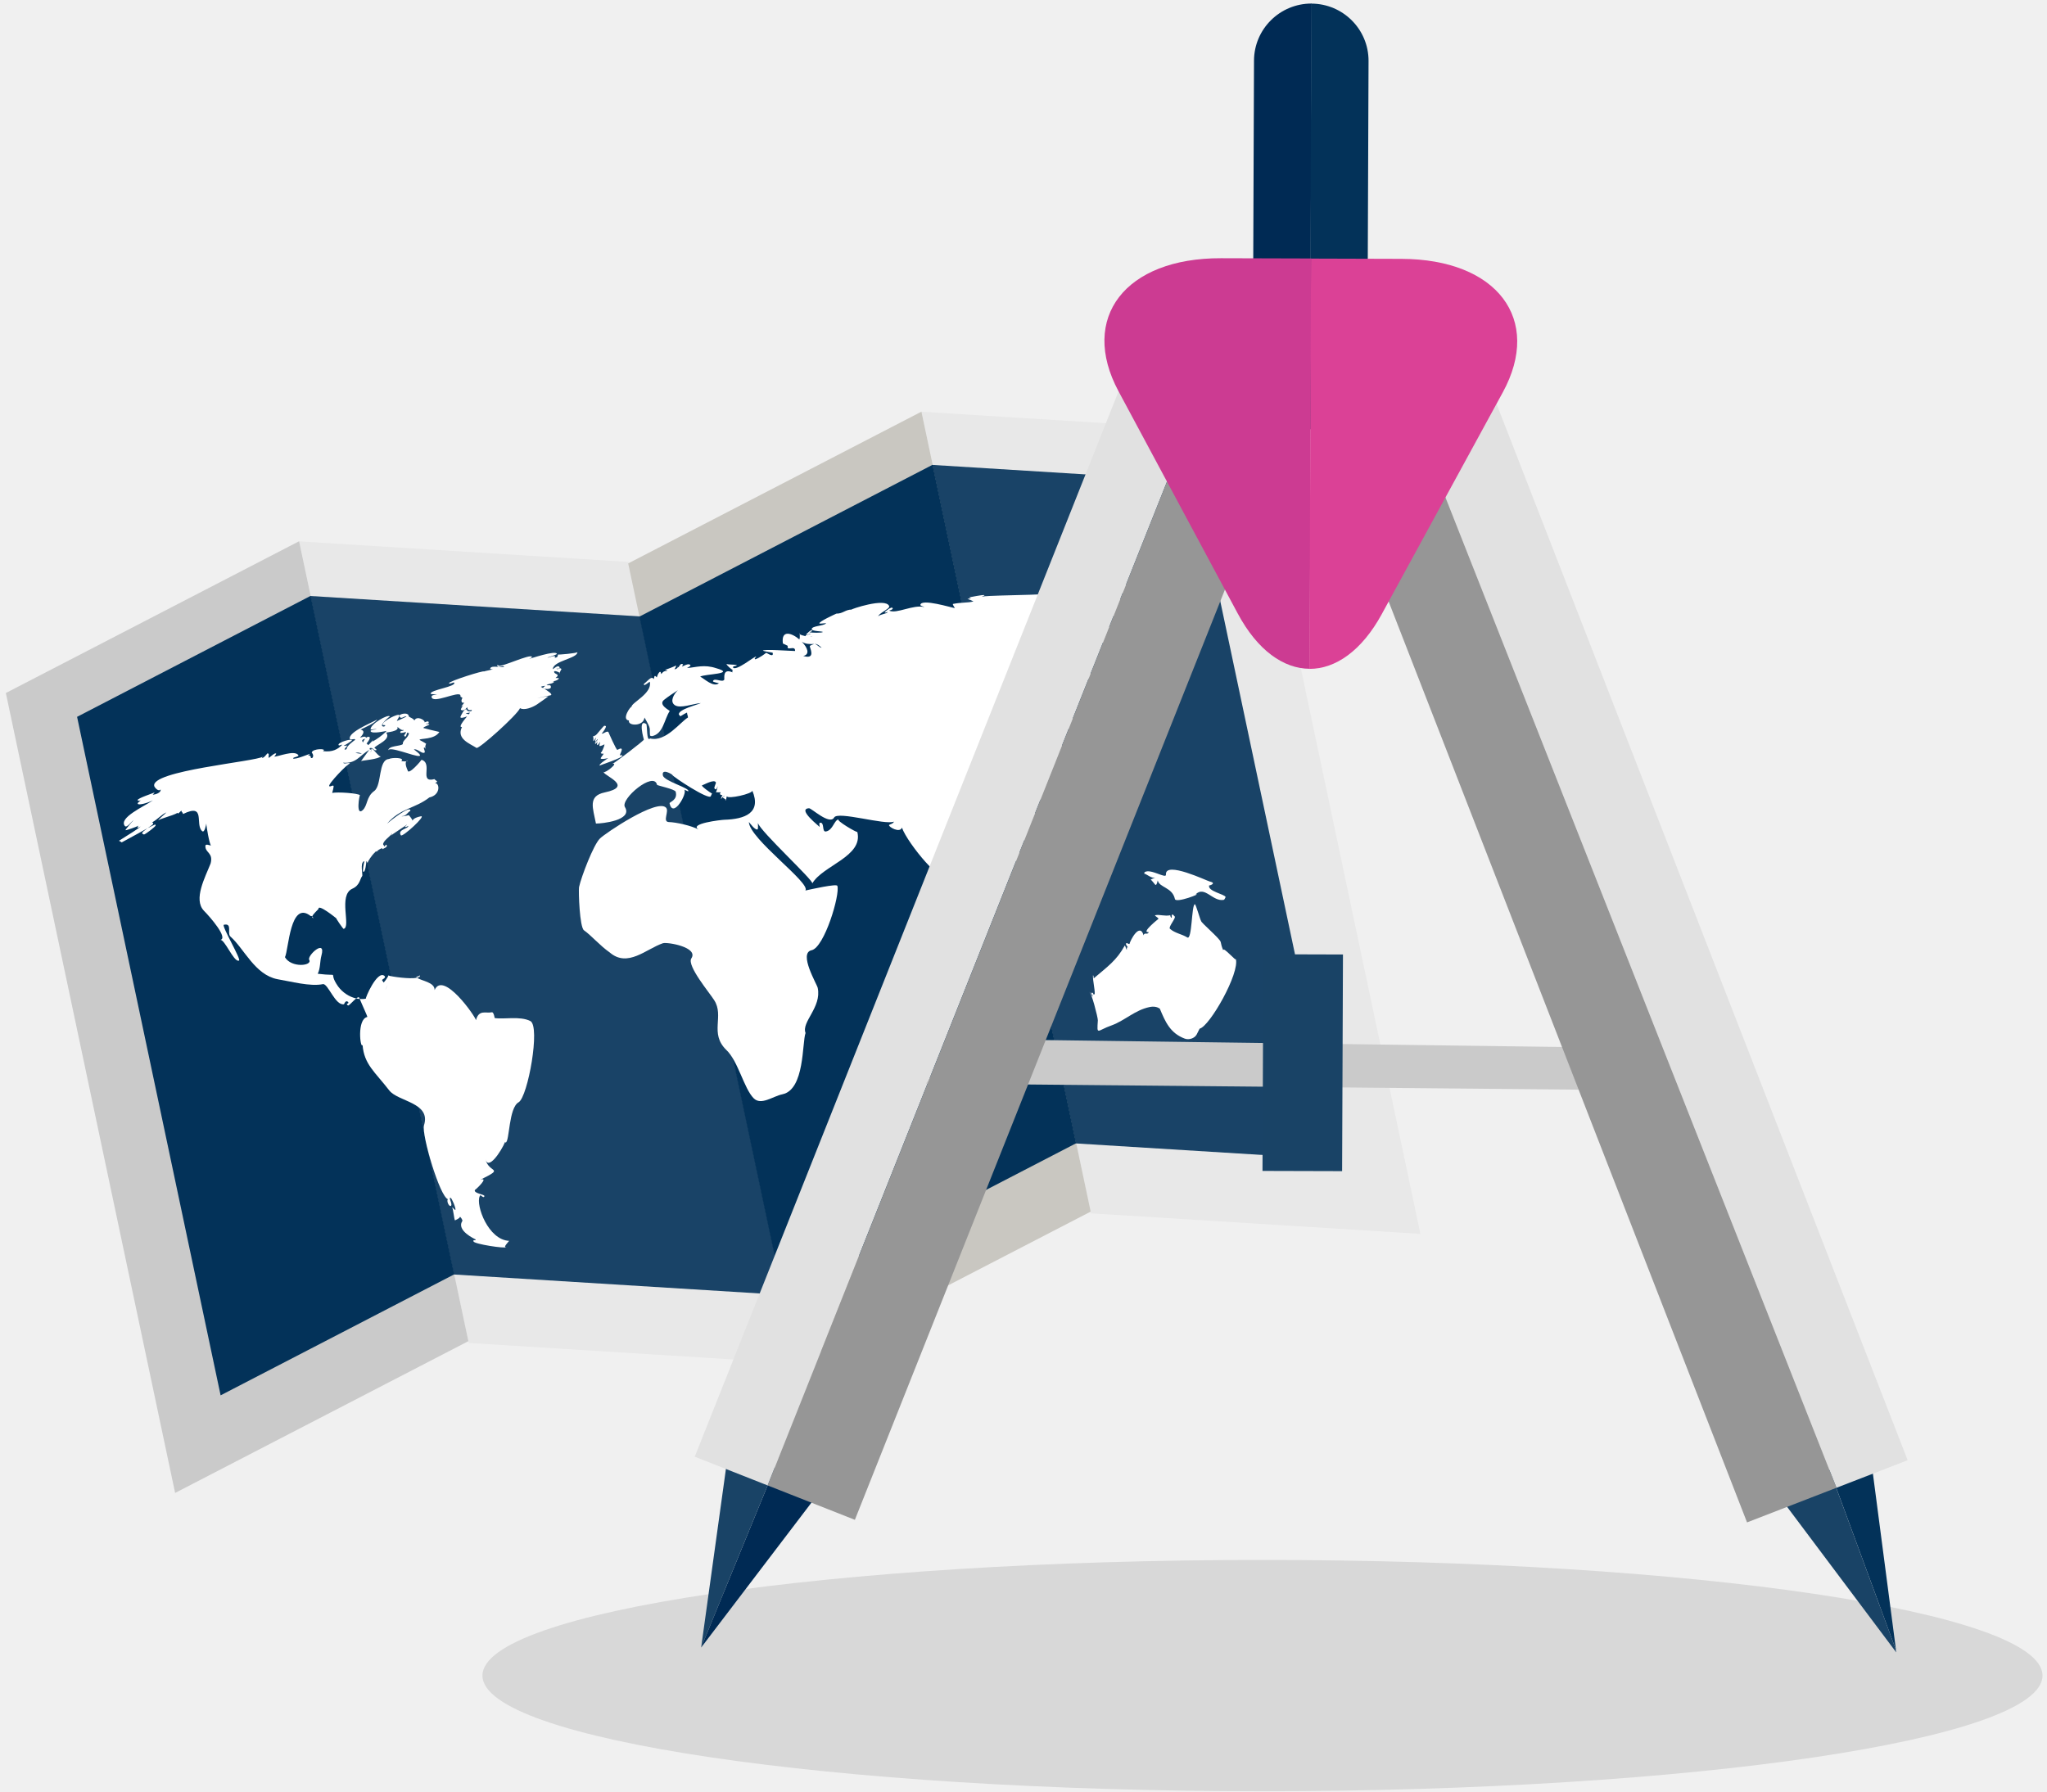
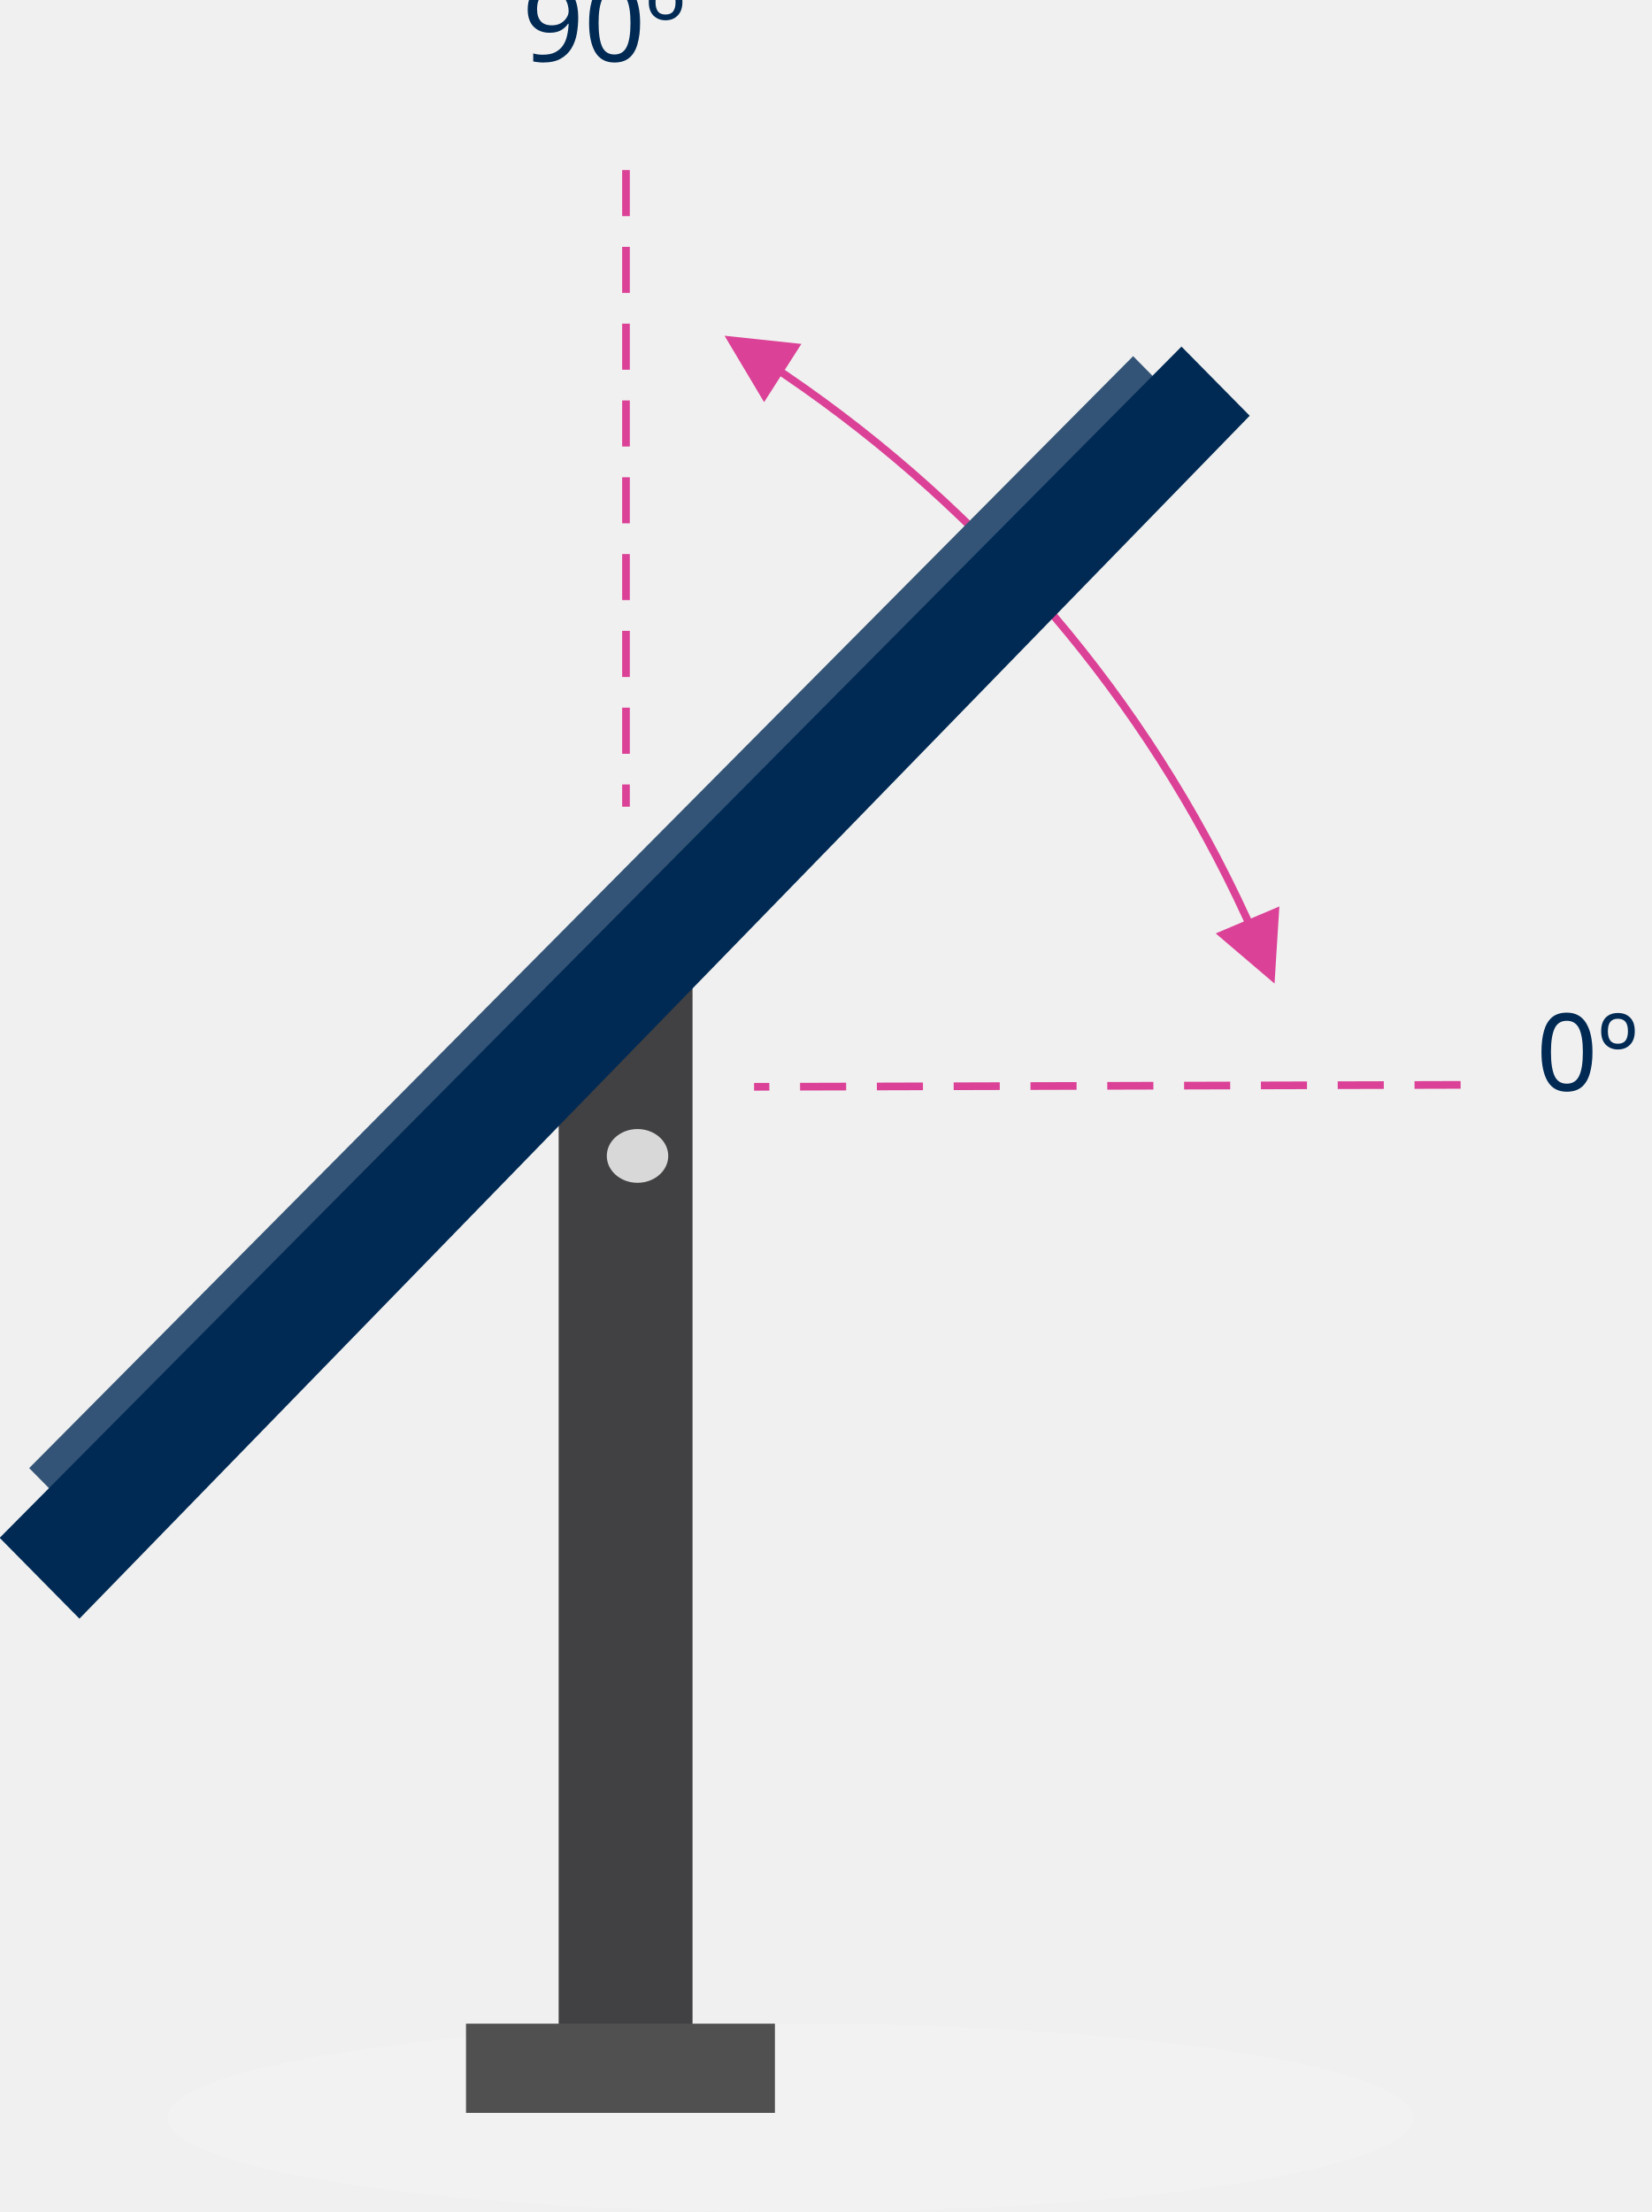
- <svg xmlns="http://www.w3.org/2000/svg" xmlns:xlink="http://www.w3.org/1999/xlink" width="281" height="246" viewBox="0 0 281 246">
-   <defs>
-     <path id="a" d="M.778.158h13.325v26.098H.778z" />
-   </defs>
-   <g fill="none" fill-rule="evenodd" transform="translate(-10 -8)">
-     <ellipse cx="183.306" cy="238.06" fill="#D8D8D8" rx="107.079" ry="15.879" />
-     <path fill="#E8E8E8" d="M204.985 177.418l-45.229-2.82-23.263-110.075 45.226 2.82zM119.558 195.218l-45.227-2.823L51.066 82.323l45.226 2.823z" />
-     <path fill="#C9C7C1" d="M119.471 195.19l40.252-20.836L136.49 64.52 96.234 85.357z" />
-     <path fill="#CACACA" d="M10.804 103.15L34.04 212.982l40.254-20.838L51.06 82.313z" />
-     <path fill="#033259" d="M52.592 89.83l19.703 93.159 45.243 2.805-19.703-93.16z" opacity=".903" />
-     <path fill="#033259" d="M97.774 92.659l19.703 93.16 40.244-20.845-19.703-93.157z" />
-     <path fill="#033259" d="M138.113 71.841l-.129-.008 19.703 93.16 36.046 2.232-19.706-93.157z" opacity=".903" />
-     <path fill="#033259" d="M20.581 106.422l19.703 93.16 32.063-16.608-19.706-93.16z" />
-     <path fill="#FFF" d="M67.619 141.886c.047.104-.415.235-.491.252a.498.498 0 0 0 .123.11c.303-.06.461-.175.368-.362M63.296 141.882c-.06.012-.043.027.02.056.005-.042.003-.062-.02-.056M58.896 145.085c.16.038.325.061.49.076-.023-.058-.044-.104-.063-.157-.056-.151-.22-.076-.427.08M55.883 144.059c.018-.017-.043.044 0 0M33.393 119.323c.053-.022-.066.027 0 0" />
-     <path fill="#FFF" d="M58.75 111.39c.394-.131.553-.035.922.064-.326.087-.801-.11-.926-.064h.003zm1.378-1.962c-.142.168-.272.377-.282.515-.33-.377.067-.432.282-.515zm9.588 6.08c.138-.05.26-.112.296-.212.006-.036-.39-.27-.357-.327-2.211.595-.166-2.153-1.789-2.65.037.013-1.846 2.263-1.914 1.423.006.043-.436-.883-.178-1.2-.236.015-.657-.045-.689-.04.573-.498-1.262-.518-1.695-.292-1.498.106-.947 3.59-2.01 4.389-1.123.804-.882 1.976-1.592 2.638-.972.887-.449-2.14-.366-2.05-.285-.287-3.1-.471-3.82-.321.032-.062.251-.922.18-.973-.18-.117-.38.155-.57.06-.348-.16 2.67-3.311 2.858-3.109-.219-.23-.75.135-.977-.123 1.787.16 2.262-.976 3.596-1.769-.4.546-.791 1.1-1.127 1.546.273-.107 2.4-.238 2.754-.685-.24.286-1.046-1.067-1.311-1.01-.093.02.01.381-.136.457.075-.187.135-.378-.109-.356.019-.034-.006-.15-.033-.172.504-.184.508.36.897.277.21-.044-.207-.316-.232-.33.302-.46 2.353-1.13 1.618-2.082-.051-.054 1.919-.148 1.525-.814.233.187.609.56.857.427.073.25-.541.036-.437.386.03.109.684-.058.753-.109.05.234-.256.436-.234.488.229.533.42-.386.42-.406.09.14.108.048.244.064-.047.676-.94 1.025-.835 1.531-.38.332-2.024.18-2.024.928-.007-.793 3.642.836 4.289.699.423-.089-.73-.851-.758-.9.473-.112 1.023.552 1.384.475.334-.07-.145-.62.03-.743.005-.003.015-.013.026-.018.075.1.085.188.249.154-.232.05-.072-.576.001-.632-.16-.16-.935-.527-.908-.545.048-.239 2.038.015 2.723-1.084-.172-.028-2.174-.515-2.18-.537-.07-.19.831-.372.803-.513-.005-.054-.348-.032-.428-.041 0-.023 0-.047-.004-.07.084-.002.294.04.335-.084.1-.359-.45-.137-.545-.065.05-.35-1.088-.957-1.407-.27-.262-.374-.57-.345-.774-.563-.032-.656-1.359-.313-1.288-.056.184.605.695-.063.967.07.05.024-1.3.637-1.304.617-.025-.118.383-.549.32-.786-.078-.305-2.293.777-2.287 1.289.004.153.366.003.377.124a5.224 5.224 0 0 0-.168.148c-.979.007.777-1.425.794-1.39-.215-.393-2.797 1.1-2.647 1.801.001.006.722-.101.845-.052-.092.025-.943.075-.85.279.181.424 2.186-.047 2.186-.047l-.145.174a8.948 8.948 0 0 1-1.794 1.302c-.037.008.123-.183.097-.22 0-.005-.514.588-.68.702-.041-.061-.14-.198-.221-.224-.007.015.914-1.068.132-.903-.057.011-.125.064-.201.124-.05-.361-.794-.001-.833-.028.238-.25.893-.908.077-1.11.403-.192 2.153-.962 2.284-1.401-.056.187-3.58 1.494-3.77 2.518-.091.387.589.178.659.18.005.074.089.074.137.088-.224.144-1.28.91-1.202 1.273-.014.022-.189.105-.17.108-.045-.003-.086-.05-.142-.05.015-.083.381-.497.381-.497-.02-.067-.403.071-.486-.001.002.031 1.09-.623 1.117-.725.082-.328-1.997.275-1.824.636.087.164.388-.113.495-.035-.594.611-1.32 1.035-2.64.867.687-.387-1.454-.384-1.537.201.008-.024.393.44.059.751-.014.002-.16 0-.174-.019.02-.139-.1-.42-.393-.33.022-.052.302-.21.296-.233-.022-.055-1.97.822-2.347.64-.039-.215.92-.222.696-.492-.586-.674-2.676.228-3.33.248a.28.28 0 0 1 .093-.065c.036-.008.228-.322.224-.33-.137-.314-1.018.682-1.052.524-.018-.003.063-.484.012-.535-.024-.025-.175-.042-.212-.037.066-.012-.574.78-.714.567.021-.014.09-.082.135-.135-.882.678-15.591 1.937-14.904 4.072.052.166.585.81.86.427.107.497-.83.74-1.08.722.044-.044.26-.245.239-.309.016.053-2.365.805-2.314 1.064.024.13.394.05.453.038-.052.02-.477.305-.434.447.1.284 1.477-.147 2.08-.45-1.25.849-4.722 2.383-3.851 3.513.285.333.99-.72 1.18-.766-.13.1-1.073 1.214-1.091 1.336-.005.087 1.6-.477 1.778-.61-.326.455.015.27.326.102-.313.282-1.696 1.154-3 1.97h.002c.13.056.254.129.374.22 1.528-.821 3.174-1.728 3.537-1.941-.06.072-.92.587-.692.766-.036-.03.249.093.2.103.251-.056 1.6-1.095 1.614-1.247.007-.152-.059-.021-.035-.143.012-.04-.977.459-1.063.506.258-.23 1.104-.59.618-.8.805-.432 1.264-1.059 1.96-1.362-.225.263-1.114.93-1.141 1.148.026-.25 1.889-.627 2.69-1.096a.107.107 0 0 0 .015.087c.062.073.403-.32.486-.387.07.327.11.092.24.468 3.165-1.55 1.604 1.438 2.603 2.338.34.323.542-.804.585-1.033-.006.352.433 2.872.647 3.028-.189-.017-.792-.298-.776.07-.017.951 1.112.897.717 2.392-.727 1.859-2.417 4.942-.91 6.495.816.819 3.378 3.757 2.24 3.998.575-.124 1.808 2.937 2.491 2.852.026-.003.049-.01.077-.014.373-.08-2.46-4.838-2.076-4.919 1.218-.258.41 1.172.9 1.619 1.902 1.68 3.357 5.263 6.474 5.86 1.747.285 4.482 1.04 6.213.674.703-.148 1.703 3.01 2.906 2.756.02-.005.212-.661.587-.288.058.267-.174.164-.198.242-.02.061.149.232.177.225.19-.038.715-.663 1.105-.973-.978-.213-1.886-.836-2.478-1.64-1.593-2.268.637-1.318-2.802-1.747.384-.764.286-1.69.507-2.492.667-2.418-2 .009-1.677.581.477.828-2.448 1.144-3.329-.361.515-1.035.701-7.903 3.537-5.65.088-.03.151.002.205.055.092-.32.785-.91.863-1.04-.055-.74 2.381 1.24 2.468 1.314-.206-.182.907 1.446.977 1.43 1.07-.225-.787-4.627 1.202-5.515 1.057-.47 1.042-1.381 1.348-1.729.136-.152-.365-1.852.298-2.061-.03.123-.293 1.333-.145 1.452.281.2.435-1.354.42-1.465-.013-.027.15.225.183.293-.064-.144.558-1.098 1.05-1.53-.025.007-.042.009-.05-.004.074-.034.128-.065.186-.105-.041.038-.09.068-.136.11.117-.038.403-.234.459-.173-.047-.04-.113-.036-.19-.008.532-.31.666-.45.758-.187-.032-.106.735-.275.518-.577-.126-.174-.165.107-.285.205-.027-.133-.178-.23-.19-.298-.025-.469.924-1.083 1.24-1.504.03.137-.156.152-.116.274-.027-.086 1.994-1.332 2.151-1.517-.027.097-.289.284-.279.315.041.145.414-.096.448-.127.087.414-1.542.49-1.003 1.306.203.308 3.586-2.79 2.73-2.61-.94.2-1.11.484-1.124.608-.025-.098-.138-.323-.515-.768.014.015-.876.201-.966.164 0-.005-.002-.017.002-.026.612.004.75-.505 1.167-.72.104-.913-2.854 1.438-3.197 1.753 1.83-2.15 3.86-2.067 5.808-3.601 1.544-.327 1.447-1.948.777-1.982z" />
-     <path fill="#FFF" d="M69.296 115.664c-.05.042-.106.076-.155.138.029-.06.087-.1.155-.138M68.636 116.105a.154.154 0 0 0-.035.022c.011-.004.022-.014.035-.022M65.664 111.162c-.25.31.122-.27 0 0M56.757 110.79c.401.085-.112.073 0 0M52.613 133.376c.171-.31-.039.078 0 0M32.443 116.683c.037-.008.042-.009 0 0M32.075 116.754c-.029.002-.051.008-.068.01.017-.002.04-.008.068-.01M33.393 119.323c-.838.347.17-.079 0 0M37.812 120.997c.008-.007-.008.025-.013.034.055-.167.183-.374.013-.034M38.612 121.578c-.025.07 0-.003 0 0M55.883 144.059c-.575.608.22-.237 0 0M53.064 134.046c-.067-.005-.12-.134-.207-.214-.032.123.014.206.207.214M65.932 112.466c-.007-.01-.01-.01-.01-.016a.31.31 0 0 0-.147.093c.106-.009.182-.028.157-.077M46.137 111.812c.007.008-.018.04-.051.071.037-.022.06-.052.051-.07M63.03 143.659c-.413.892.526-1.205 0 0m14.869 4.117c.015.004-.125-.846-.379-.79-.855.181-1.774-.417-2.185 1.084-.084-.53-4.513-6.845-5.676-4.132.033-1.088-1.793-1.249-2.407-1.69-.983.208-3.535-.155-3.938-.31-.052.224-.673 1.085-.675.947-.027-.13-.161-.195-.186-.313-.024-.104.604-.317.333-.569-.985-.884-2.719 3.15-2.553 3.112-.276.06-.56.062-.848.044.313.78 1.104 2.456 1.036 2.471-1.46.307-.951 4.467-.65 3.842.21 2.666 1.684 3.681 3.66 6.238 1.213 1.571 5.778 1.648 4.77 4.807-.344 1.271 2.18 9.837 3.305 10.142-.244.11.056.98.353.919.296-.062-.105-.829-.127-1.09.01.014.105-.017.125-.02.135-.03.782 1.487.65 1.647-.15.03-.281-.345-.46-.312.156-.03.303 1.78.422 1.755-.069.013.717-.295.675-.512.113.103.376.44.326.6-.878 1.306 1.772 2.51 1.779 2.5.017.039.05.107.052.144-.188.01-.362-.114-.303.162.103.356 4.365 1.015 4.492.78-.003-.006-.001-.009.008-.01-.537.116.367-.782.392-.852-2.862-.125-4.59-4.864-4.046-6.106.106-.45.477.391.652-.016.108-.267-1.482-.366-1.313-.859.187-.096 1.993-1.816.778-1.416 3.465-1.73 1.085-.825.678-2.852.351 1.67 2.145-1.008 2.702-2.341.006.063.025.098.076.087.542-.116.398-4.78 1.787-5.531 1.264-.775 2.998-10.431 1.598-11.147-1.41-.718-3.67-.2-4.903-.413M63.029 143.658c.029-.065-.044.101 0 0M68.5 110.127c.017.018.034.036.036.044-.002-.052-.018-.061-.036-.044M74.351 106.07c-.1-.035-.356-.075-.423-.112.094-.057.464-.094.571-.118.034-.007-.03.089-.148.23m10.498-3.895c-.066.052-.356.197-.266.32a7.949 7.949 0 0 0-.332-.19c.027-.056.5-.157.598-.13m.442 1.427c-.524.001-1.032.174-1.538.25.741-.184.798-.172 1.804-.383.432-.093-.343-.601-.871-.921.233.083 1.172.145.888-.406-.063-.116-.44-.013-.546-.08.47-.28.688-.09 1.093-.48-.011.047-.179-.007-.22-.028.294-.064.6-.119.804-.365.102-.145-.385-.07-.448-.108.713-.514-.052-.491-.17-.75-.175-.358.543-.114.737.047.054-.172.24-.503.253-.476-.152-.378-.478.137-.703-.095.037-.008.492.04.449-.121-.12-.563-.877.198-.938.201.014-1.164 3.428-1.476 3.377-2.358.003.165-2.734.393-2.664.334-.048.047.055.47-.47.434.389-.539-.896.085-.975-.017.155-.042 1.312-.41 1.294-.503-.118-.549-3.753.698-3.837.695.065-.052.432-.15.404-.285-.162-.476-4.256 1.479-4.544 1.203.011.002-.25-.167-.218-.018.09.433.821-.092.953.179-.325.176-1.699-.251-1.9.197-.074.164.279.147.364.152-.118.049-1.135.24-1.252.298.124-.209-4.889 1.348-4.778 1.616.078.18.645-.21.715-.086.308.56-3.32.985-3.241 1.522.009.063.78.093.892.118-.24.051-.756.02-.76.286.037 1.111 3.776-.863 3.96-.18.078.375-.154.01.28.347-.322.497-.003.806.248.626.01.106-.783.884-.15.403-.048.07-.413.534-.291.615.333.214.673-.158.856-.367-.006.332.232.516.616.351.001.006-.01.155-.021.157-.557.217-.686-.185-.708-.196-.287-.218-.797.912-.827 1.006-.077.263.54.104.91-.059-.499.61-1.246 1.538-.696 1.458-.813 1.624 1.032 2.257 1.991 2.873.311.205 5.596-4.528 5.971-5.456.578.345 1.694-.099 2.304-.495.228-.133 1.603-1.135 1.603-1.135" />
-     <path fill="#FFF" d="M86.84 100.468c.06-.01.044-.043-.015-.09-.014.063-.018.098.016.09M91.47 109.74c.077.076.248-.406.33-.466.026.126-.18.437-.044.56.11-.068.177-.333.283-.342.026.182-.44.485-.356.592.147.153.292-.264.329-.272-.001.078-.11.383-.03.476.092.095.358-.415.372-.42.044.023-.092.465-.07.535.043.121.607-.15.691-.21.013.273-.466 1.357-.52 1.095.05.237.162.183.411.198-.047.14-.45.582-.403.648.08.154.831.019 1.032-.062-.049.063-1.319.835-1.18 1.039-.016-.033 3.253-1.069 3.124-1.384-.022-.05-.353-.029-.362-.028.13-.377.704-1.307-.323-.748-.101.17-1.278-2.516-1.213-2.403-.192-.33-.775.323-.947.153.044.04.752-.943.549-1.022a4.804 4.804 0 0 0-.192-.037c-.082.018-.773.874-.97 1.1-.174.194-.235.258-.588.371.125.165.035.584.076.627M155.65 107.162c-.011.004-.017.005-.028.006.054.01.053.005.028-.006M146.997 121.614c.016-.031-.06.102 0 0M160.336 100.996c.065.049.105.069.111.048.011-.005-.041-.026-.111-.048M119.735 94.988c-.008.024.014.059.05.083-.007-.13-.028-.196-.05-.083M163.927 96.234a.13.13 0 0 0 .032.025c0-.015-.009-.022-.032-.025" />
-     <path fill="#FFF" d="M145.283 90.039c.478-.349.219-.141 0 0m-23.442 6.37c.434-.036.902.522.941.513-.234.05-.6-.443-.941-.514m-1.58 1.657c.98-.21.578-1.165-.193-1.958.47.322 1.076.353 1.707.31-.017.006-.59.188-.611.307-.039.159.922 1.887-.902 1.34m1.143-2.664a.541.541 0 0 1-.186.018c.268-.038.462-.106.186-.018m32.872 21.324c.09.378 4.29-3.983 2.436-5.426.136.097-.837.167-.823.182 1.052-.414-.555-1.443-1.035-1.732-2.06-1.189-.053-1.085-.24-1.972-.006-.03-.09-.26-.117-.279-.129-.09-3.194.533-2.942-.265a.742.742 0 0 1 .03-.152c.588-.123.704-1.368 1.23-1.268.205.012.264.679.344 1 .375-.084 2.307.297 2.49.35 1.222-.236.681.816 1.55 1.706-.017-.024 1.883-.842.955-1.488-.572-.383-3.131-2.826-1.877-3.092 2.86-.602 1.05-3.9.188-5.802 1.27-.048 2.455 3.028 3.382 2.834.146-.032-.096-.305-.103-.38.077-.03.415.017.59.057-.36-.245-1.52-1.311-1.63-1.415.175-.097.98.13.982.097.015-.1-3.922-2.512-4.083-2.478 0-.003-.033.01-.028.007-.263.133.468.41.537.45-.198.407.122-.004.235.714-.94-.578-2.132-1.057-2.753-.57-.06-.258-.668-.616-.69-.401.001.136.482.202.431.34-.053.157-.567-.295-.59-.289 0 0-.007.34-.605.285.674-1.555 2.111-4.673 4.32-3.488a.763.763 0 0 0-.284.197c.077.366 1.659-.427 1.657-.442-.072-.511-.156-.694-.207-.742.072-.047.216-.204.469-.662-.176.346 1.71.565 1.413-.228-.057-.16-.462-.202-.597-.319.449.09.788.252 1.185.616-.075.005-.552 1.654-.64 1.823.045-.058 4.07 3.685 3.984 3.593.3.309.36-1.262-.054-1.685.037-.01.426-.181.538-.165-.14-.105-.689-.312-.66-.44.01-.043.502-.935.082-1.128.013-.034.006-.065-.043-.122-.366-.45-2.637-.66-2.457-1.428.226-.71 1.885-.427 2.682-.594-.83.175 1.832-2.666 1.735-1.725.095-.73-2.069-.422-2.377-.75.212 0 .776-.068.696-.43-.024-.13-.735-.367-.684-.377.034-.008.197.12.162-.046.306.395 3.907.26 3.923.08.012-.08-.667-.338-.742-.373.071-.074.477-.044.37-.238-.286-.073-2.564-.723-2.727-.205.144.093.297.164.468.207-2.957-.104-5.631-.406-8.584-.04.083.05 1.112.484 1.1.422-.296.746-10.17.595-12.029.859-.018-.09.27-.093.295-.14a.19.19 0 0 1-.01-.042c-.082-.13-2.064.307-2.064.29-.004.053.213.089.252.098-.069.027-.519.093-.524.18-.007-.155.832.275.845.279-.748.224-1.663.109-2.807.35-.124.027.205.462.255.57-.419-.039-4.638-1.359-4.738-.44-.02.136.46.216.551.302-1.515-.393-3.851.987-4.835.482.093-.042.522-.134.486-.306-.085-.396-1.103.491-1.097.511.03.15.323.007.41-.023-.031.28-1.364.351-1.295.683-.096-.461 1.663-1.106 1.496-1.485-.49-1.212-5.363.455-5.142.476-.928.015-1.17.565-2.108.56-.23.105-2.386 1.083-2.335 1.343.013.076.811-.042.936-.022-.32.39-2.025.343-1.984.827.038.285 1.503.264 1.524.371-.08.148-1.57.108-1.844.04.058-.047.345-.093.356-.155.095-.486-.894.525-.797.454.26.05.392-.113.64-.05-.104.076-.725.039-.724.238 0 .023.006.037.01.054-.34-.071-.681-.177-.81-.28.022.252.019.748-.072.682.014.018.033.045.053.065-1.082-.934-2.556-1.403-2.292.537-.003-.02.646.309.673.32-.22.813 1.055-.172 1.001.708-.45.005-4.482-.297-4.408-.038.007.03 1.171.264 1.326.268.192.727-.712.083-.883.008-.122.107-.868.69-1.507.908-.224-.31.15-.14.101-.36-.04-.208-2.827 2.131-3.164 1.448.094-.26.45-.08.536-.304-.38-.092-1.164-.045-1.402-.148-.076.141.831.889.828.785-.003.12-.086.253-.01.366-1.393-.606-1.098.787-1.133.974-.202.507-1.369-.303-1.554.221-.062.163.726.24.813.303-.77.61-2.015-.644-2.574-.916.662-.377 5.033-.356 2.195-1.157-1.65-.545-2.72-.12-4.006-.017.04-.026.512-.284.485-.358-.193-.44-1.11.17-1.17.164.005-.009.153-.3.15-.305-.354-.257-.504.291-.662.406-.027-.025-.05-.045-.067-.066.02.1-.055.234-.446.344.01-.094.299-.439.19-.525.012.022-1.303.572-1.505.565.059.027.282.062.337.141-.533.058-.547.12-.851.462-.1-.798-.544.166-.605.456-.395-.472-.324.013-.41.243-.317-.553-.899.335-1.367.65a.302.302 0 0 0 .04.154c.092.08.636-.394.777-.452.391 1.609-2.593 2.906-2.507 3.457-.03-.228-1.467 1.733-.349 1.866-.222.753 1.995.867 2.127-.41 1.003 1.72.654 1.384.76 2.453.004.069.234.112.285.102 1.537-.323 1.657-2.28 2.418-3.447.054-.071-1.704-.87-.722-1.576.481-.387 1.3-.93 1.836-1.278-.552.538-1.145 1.56-.404 2.053.761.49 2.437-.189 3.571-.293-.55.26-3.103.87-3.03 1.576 0-.043.219.25.192.249.12-.043 1.054-.679.936-.46.012.228.143.418.123.624-1 .56-3.062 3.418-5.192 2.868-.52.566-.367-1.861-.532-1.98-1.17-.797-.33 2.122-.324 2.141.048.112-4.087 3.281-4.319 3.328.935-.195-1.014 1.328-1.23 1.135.296.602 4.11 1.959.17 2.79-2.358.497-1.6 2.167-1.2 4.273.834.007 5.095-.44 3.978-2.263-.665-1.11 3.991-5.001 4.404-3.056.024.106 2.476.59 2.565.952.314 1.156-.875 1.407-.839 1.584.472 2.238 2.56-1.545 1.996-1.874.202.052.461.236.573.224.257-.448-3.32-1.377-3.487-2.174-.222-1.04 1.291-.164 1.316-.049.045.217 4.978 3.474 5.259 2.904 0 .006.113-.288.17-.366-.208-.086-1.592-1.083-1.363-1.13.194-.041 1.726-.935 1.895-.379.033.091-.284.672-.2.799.308.426.425-.338.419-.337.037.203-.139.753-.222.86.13-.007.617.05.665 0 .027.082-.388.318.245.417-.073.016-.225.463-.206.516.245-.264.225-.301.483-.453.02.107-.22.097-.235.273.052.022.35.197.42.306.081-.15.082-.437.142-.504.09.437 3.577-.349 3.485-.777 1.292 3.065-1.022 3.923-3.837 4.006-.406.008-5.005.532-3.496 1.358-1-.552-3.169-1.024-4.14-1.044-.9-.053.108-1.51-.374-1.982-1.246-1.271-8.351 3.527-9.073 4.248-.87.844-2.55 5.216-2.867 6.68-.082.661.088 5.471.676 5.913 1.04.74 2.19 2.104 3.54 3.047 2.462 2.12 4.99-.475 7.293-1.266.589-.198 4.971.545 3.899 2.101-.588 1.016 2.495 4.68 3.136 5.698 1.442 2.214-.682 4.547 1.671 6.845 1.632 1.533 2.414 5.28 3.76 6.641 1.026 1.027 2.603-.267 3.954-.55 3.072-.652 2.681-7.094 3.168-8.412-.597-1.518 2.23-3.515 1.672-6.187-.073-.46-2.691-4.786-.841-5.177 1.751-.368 3.934-7.662 3.535-8.843-.102-.316-3.646.483-4.388.643.785-1.018-7.694-7.094-7.757-9.404.197.224.817 1.097 1.173 1.023.132-.03.065-.719.064-.892.324 1.148 7.688 7.923 7.468 8.302 1.416-2.465 7.041-3.7 6.177-7.079.037.183-3.07-1.62-2.55-1.73-.655.138-.767 1.47-1.733 1.672-.636.135-.156-1.332-.854-1.188-.16.035-.003.537-.03.573.053-.022-3.164-2.468-1.463-2.571.327-.034 2.83 2.361 3.45 1.274.484-.929 7.019 1.083 8.207.56-.088.32-.648.375-.67.485-.045.258 1.495 1.137 1.77.34.758 2.168 5.953 8.428 5.805 5.968-.05-.506-1.03-3.66-.233-4.184.648-.392 2.292-3.035 2.32-4.012.103.498.929.043.902-.336.238.373.677-.083.634-.289.672 1.366 3.209 3.714 3.757 2.837.893-1.468 2.586 4.824 2.34 4.873.076-.016.058-.33.068-.383.084.078.377.53.414.547 0 .003 3.246 3.932 3.79 3.044.251-.386-6.188-6.367-4.027-6.824.607-.13 3.24 2.315 3.175 2.373 3.395-3.01-3.745-7.087-.07-7.864.046.043.139.638.252.779-.336-.443 1.263-1.11 1.339-1.437" />
-     <path fill="#FFF" d="M153.238 106.988c-.03-.019-.054-.088-.077-.174-.096.022-.09.08.077.174M103.038 99.567c-.017-.101-.15-.152 0 0M108.242 116.793c.01.005.018 0 .032-.024-.032.004-.049.006-.032.024M109.646 117.83c-.026.064-.07.1-.138.097.16.013.181-.037.138-.097M92.837 114.014c-.018-.041-.024-.066-.021-.087a.094.094 0 0 0 .02.087M107.743 116.957c.015.01.03.013.03.007.004-.035-.01-.027-.03-.007M176.088 129.042c.045.005.027.002 0 0" />
-     <path fill="#FFF" d="M175.99 129.55c-.033.098 1.103-.282.1-.509-.07-.013-.03-.007 0 0-.425-.102-6.177-2.873-6.034-.966.059.667-2.105-.87-2.925-.325-.04-.015-.035.12-.045.192.377.12 1.023.7 1.524.562-.245.096-.605.184-.654.31.051-.13.62.707.676.693.214-.045.228-.464.295-.627.207.997 2.013.934 2.358 2.558.13.62 3.865-.847 2.831-.627 1.249-1.28 2.368 1.058 3.902.736.042-.01.234-.343.226-.377-.07-.393-2.54-.796-2.254-1.62M167.085 127.941c-.012-.001-.03-.01-.05-.016.037.09.049.071.05.016M177.938 138.52c-.248-.56-.296-.842-.368-1.188-.132-.506-2.724-2.66-2.692-2.888-.133-.161-.718-2.32-.857-2.291-.466.1-.368 4.996-1.04 4.557-.756-.473-1.695-.573-2.384-1.192-.25-.255.935-1.546.638-1.713a3.15 3.15 0 0 1-.25-.251c-.292.06-.009.418-.198.459-.041-.003-.19-.336-.128-.35-.796.167-1.455-.135-2.068-.005-.223.046.498.359.427.511.012-.013-2.479 1.96-1.328 1.807-.123.449-.599-.038-.703.446-.532-1.84-1.863.752-1.936 1.185-.14.029-.304-.137-.391-.119-.294.062.172.544.175.61-.328-.038-.076-.006-.163.307-.128-.144-.159-.51-.264-.595-1.13 2.072-2.377 2.908-4.273 4.525-.01-.048.005-.444-.104-.411-.012.804.27 1.854.246 2.515-.013.054-.086.117-.127.152-.028-.057-.117-.294-.207-.296-.367 0 .225.464-.001.51-.057-.07-.262-.618-.395-.59.255-.054 1.174 3.486 1.159 3.877-.138 2.166-.14 1.399 1.905.688 1.815-.666 3.185-2.09 5.185-2.508.615-.133 1.074-.012 1.414.21.726 1.735 1.39 3.37 3.432 4.123.55.21 1.342-.03 1.63-.566.14-.269.272-.528.403-.801 1.376-.304 5.569-7.674 4.961-9.6.178.566-1.862-1.889-1.698-1.118" />
-     <path fill="#194366" d="M110.037 206.899l-3.787 27.307 10.125-24.694z" />
-     <path fill="#002A54" d="M106.25 234.207l16.722-21.97-6.597-2.724z" />
-     <path fill="#033259" d="M266.737 207.548l-5.58 2.265 9.115 24.735z" />
-     <g transform="rotate(-8 1633.938 -1701.457)">
-       <mask id="b" fill="#fff">
-         <use xlink:href="#a" />
-       </mask>
-       <path fill="#194366" d="M8.519.158L.778 2.098l13.319 24.159.006-.333z" mask="url(#b)" />
-     </g>
-     <path fill="#E1E1E1" d="M164.686 58.878l-59.317 149.127 10.006 3.946 59.317-149.127z" />
-     <path fill="#CACACA" d="M237.22 157.713l-100.103-.94 4.135-6.13 93.505 1.25z" />
-     <path fill="#969696" d="M115.376 211.95l11.976 4.722 59.314-149.127-11.973-4.722z" />
-     <path fill="#E1E1E1" d="M213.711 59.02l-10.5 4.067 58.886 149.187 9.775-3.785z" />
-     <path fill="#969696" d="M203.213 63.085l-11.55 4.472 58.16 149.47 12.275-4.754z" />
-     <path fill="#002A54" d="M181.98 59.05c-.02 4.338 3.495 7.867 7.848 7.88l.228-58.442c-4.352-.014-7.896 3.492-7.914 7.83l-.163 42.732z" />
-     <path fill="#033259" d="M190.015 8.496l-.226 58.442c4.352.011 7.893-3.495 7.911-7.833l.166-42.732c.015-4.337-3.5-7.866-7.851-7.877" />
-     <path fill="#CC3B92" d="M177.608 43.454c-13.143-.036-19.474 8.18-14.067 18.262l16.374 30.53c2.703 5.043 6.28 7.569 9.87 7.58l.22-56.337-12.397-.035z" />
-     <path fill="#DB4196" d="M189.969 43.504l-.22 56.334c3.59.011 7.19-2.494 9.933-7.52l16.606-30.436c5.485-10.05-.779-18.305-13.923-18.341l-12.396-.037z" />
-     <path fill="#194366" d="M194.237 168.799l-10.93-.03.118-29.747 10.93.032z" />
+ <svg xmlns="http://www.w3.org/2000/svg" width="215" height="288" viewBox="0 0 215 288">
+   <g fill="none" fill-rule="evenodd" transform="translate(-1 -6)">
+     <path fill="#DB4196" fill-rule="nonzero" d="M95.329 49.713l10.005 1.066-2.165 3.379.401.271c26.218 17.856 47.063 42.344 60.114 70.755l.183.401 3.697-1.567-.63 10.043-7.656-6.53 3.668-1.556-.17-.374c-12.975-28.245-33.7-52.591-59.769-70.345L102.63 55l-2.15 3.357-5.151-8.644z" />
+     <ellipse cx="103.9" cy="281.74" fill="#F2F2F2" rx="81.109" ry="12.26" />
+     <path fill="#414042" d="M73.735 130.104H91.163V274.643H73.735z" />
+     <path fill="#335476" d="M89.536 232.036L74.845 231.937 74.105 27.938 86.674 28.023z" transform="rotate(45 81.82 129.987)" />
+     <path fill="#002A54" d="M90.91 243.22L76.126 243.121 75.25 24.653 87.899 24.738z" transform="rotate(45 83.08 133.937)" />
+     <path fill="#505050" d="M61.67 269.48H101.889V281.095H61.67z" />
+     <text fill="#002A54" font-family="Montserrat-Medium, Montserrat" font-size="14" font-weight="400">
+       <tspan x="69" y="14">90º</tspan>
+     </text>
+     <text fill="#002A54" font-family="Montserrat-Medium, Montserrat" font-size="14" font-weight="400">
+       <tspan x="201" y="148">0º</tspan>
+     </text>
+     <ellipse cx="84" cy="156.5" fill="#D8D8D8" rx="4" ry="3.5" />
+     <path stroke="#DB4196" stroke-dasharray="5" stroke-linecap="square" d="M190.662 147.25L99.676 147.5M82.5 28.64L82.5 110.534" />
  </g>
</svg>
